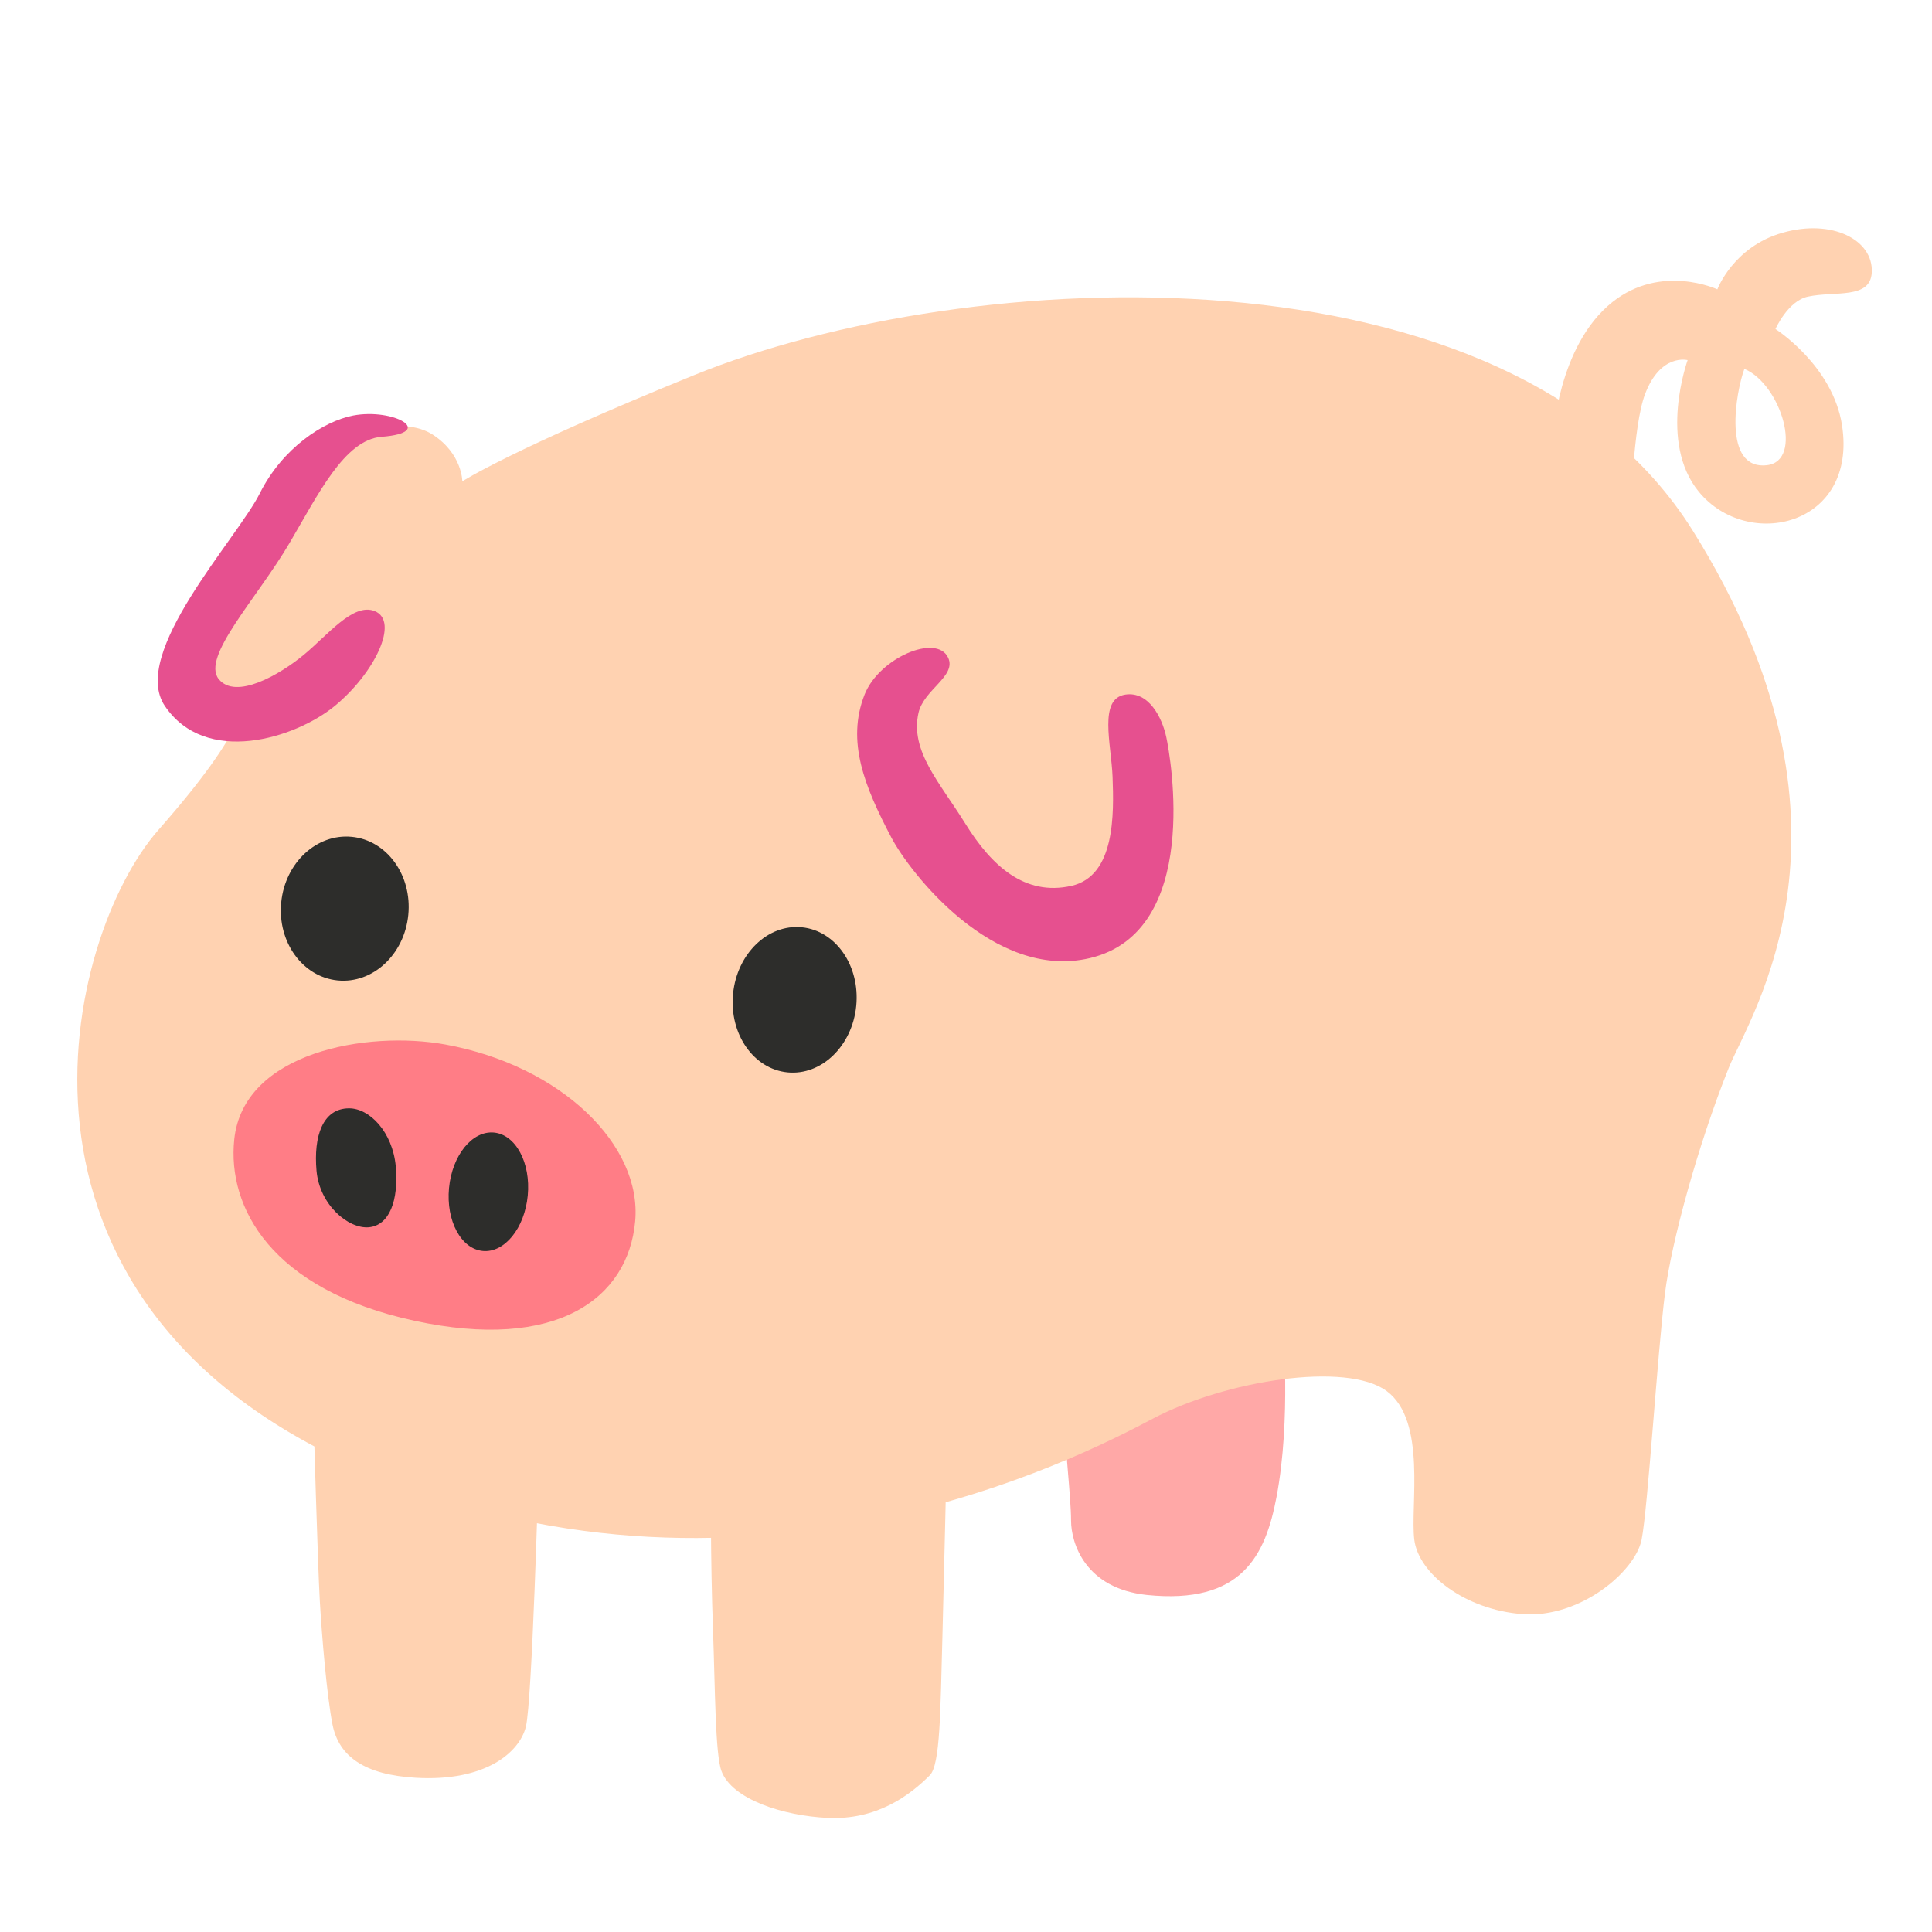
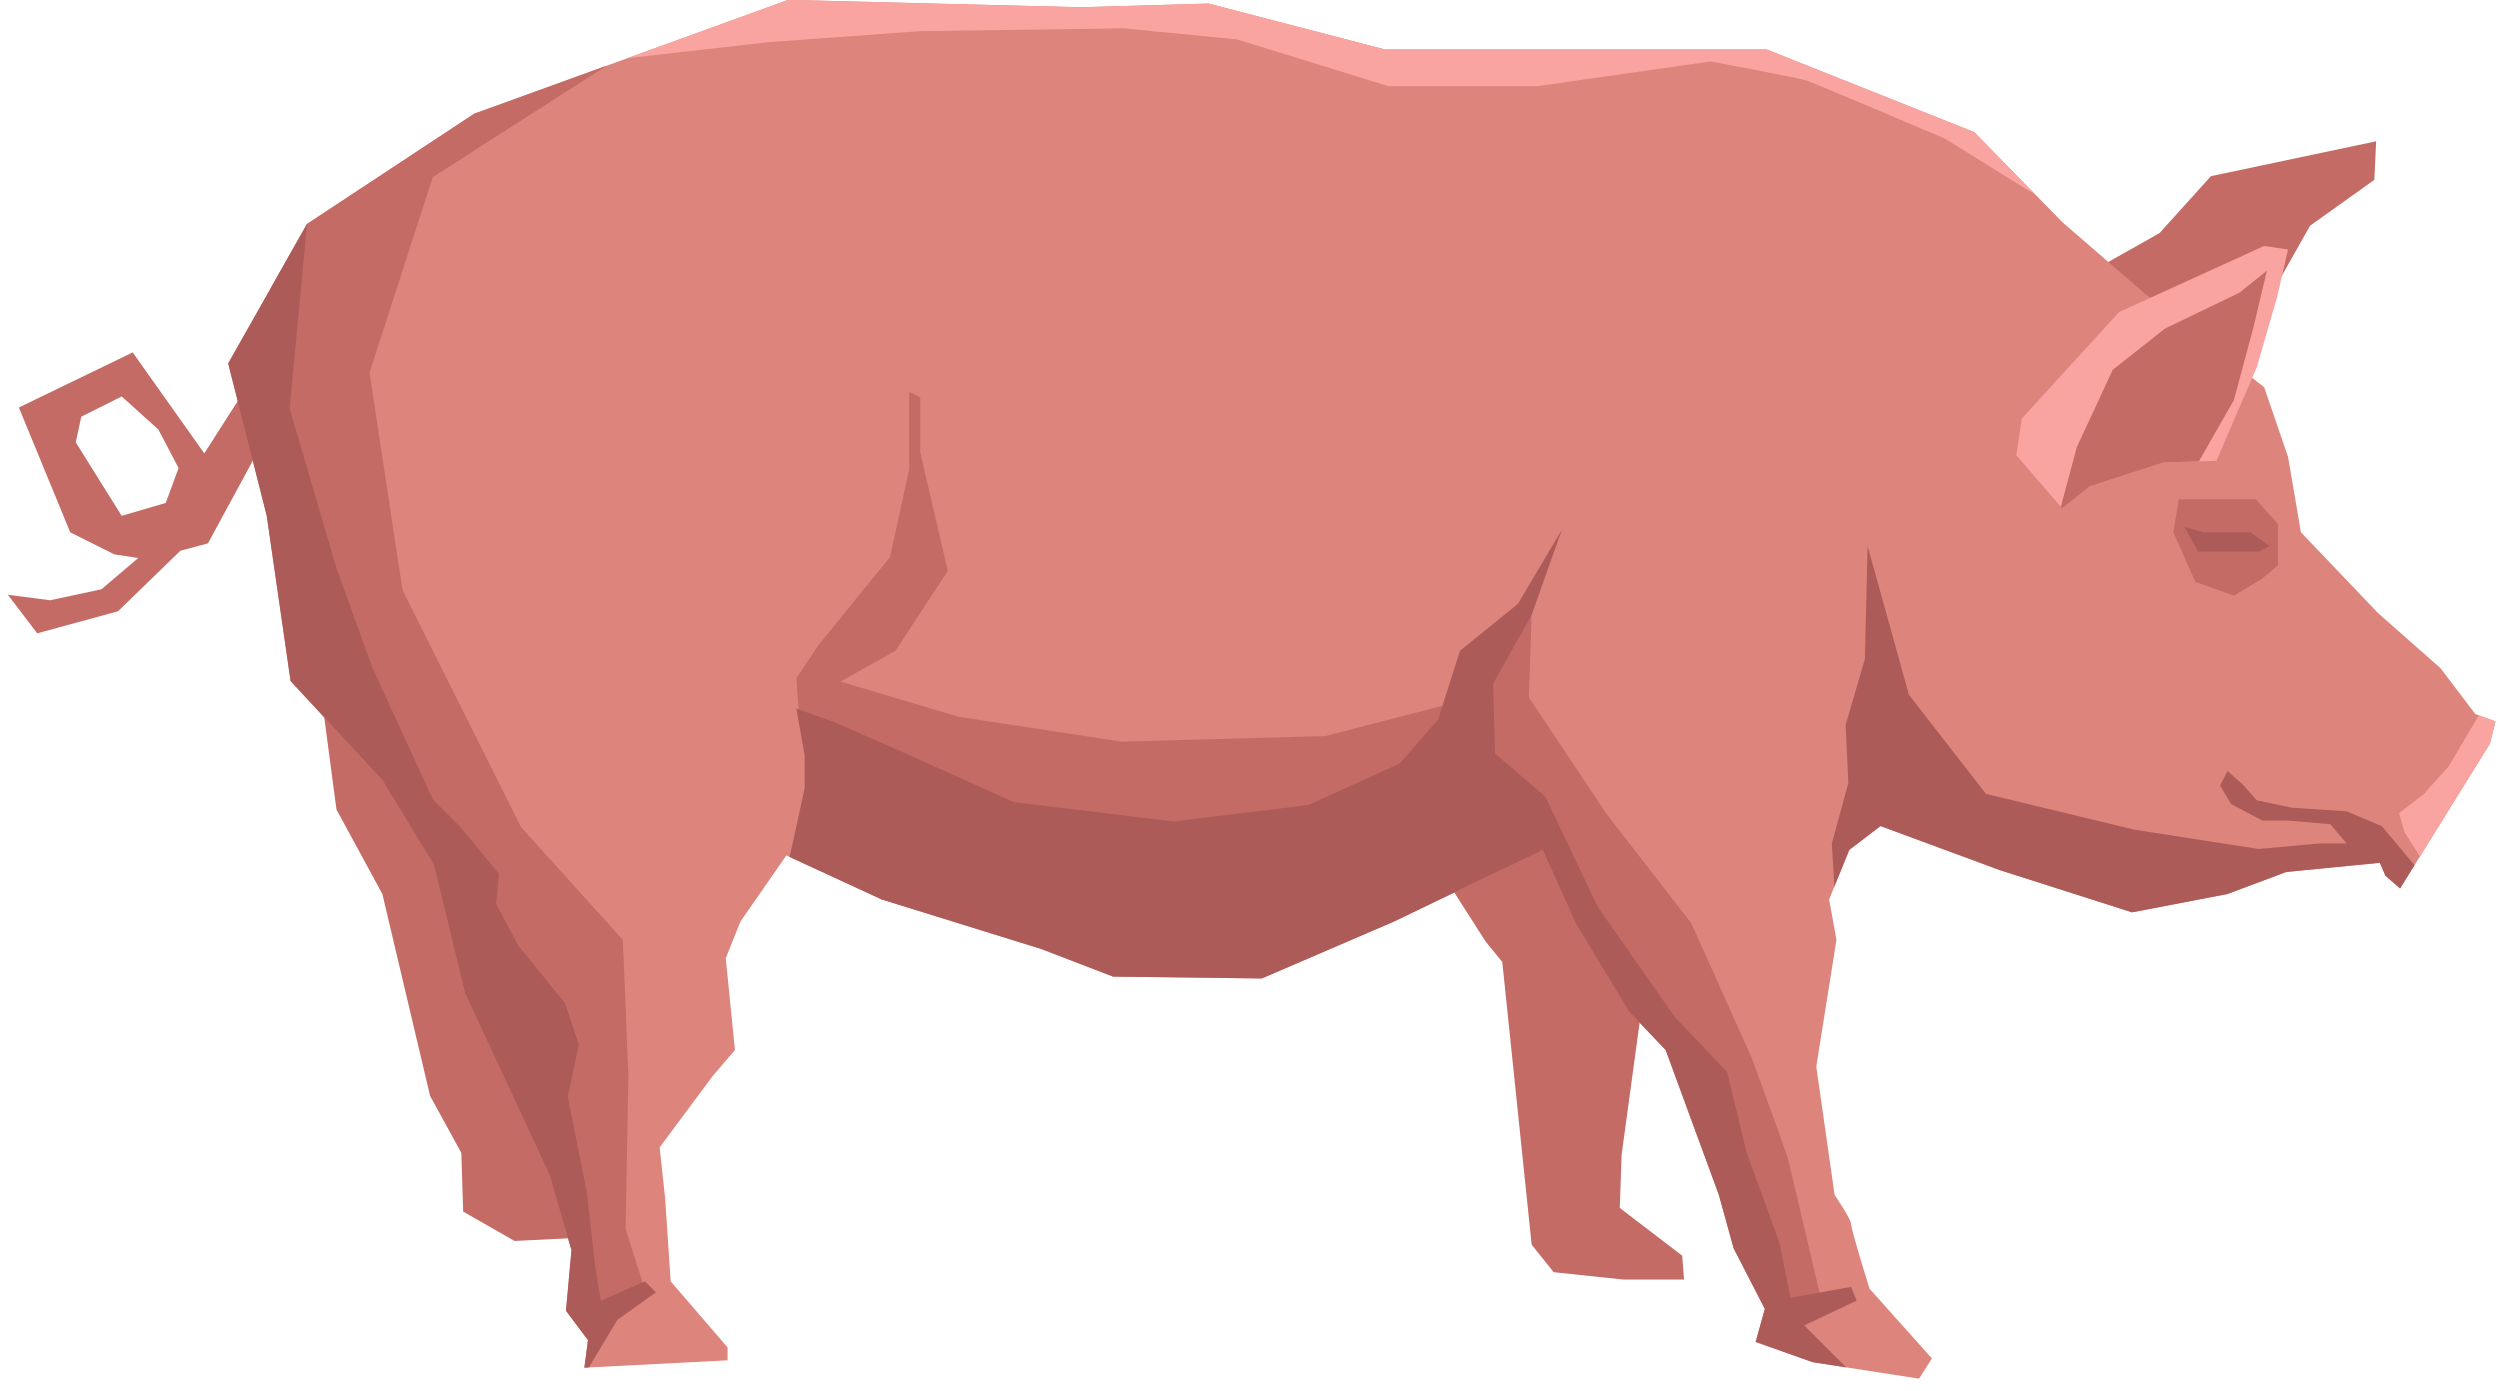
- <svg xmlns="http://www.w3.org/2000/svg" width="800px" height="800px" viewBox="0 0 128 128" aria-hidden="true" role="img" class="iconify iconify--noto" preserveAspectRatio="xMidYMid meet">
-   <path d="M70.52 93.98c0 1.5.44 5.26.44 6.76s.94 4.5 5.02 4.93c6.31.65 7.86-2.64 8.59-6.48c.99-5.21.41-11.4.41-11.4l-14.46 6.19z" fill="#ffa8a7" />
-   <path d="M119.79 19.65c1.78-.38 4.13.19 4.22-1.6c.11-2.16-2.63-3.57-5.91-2.63c-3.27.93-4.32 3.75-4.32 3.75s-3.71-1.73-6.95.84c-3.66 2.91-3.94 9.01-3.94 9.01l5.16 4.97s.13-5.76.94-7.88c1.03-2.72 2.82-2.25 2.82-2.25s-1.97 5.44.75 8.73c3.26 3.94 10.51 2.25 9.48-4.41c-.61-3.96-4.41-6.38-4.41-6.38s.82-1.87 2.16-2.15zm-2.72 11.17c-2.99.34-2.06-4.88-1.5-6.38c2.44 1.03 3.94 6.09 1.5 6.38z" fill="#ffd2b1" />
-   <path d="M45.97 24.86c18.19-7.4 54.05-9.08 66.17 10.28c12.25 19.57 3.8 32.1 2.39 35.62c-2.02 5.05-3.8 11.54-4.22 14.92c-.5 3.97-1.13 14.22-1.55 16.33c-.42 2.11-4.08 5.21-7.88 4.93c-3.8-.28-6.9-2.67-7.18-4.93c-.28-2.25.84-7.88-1.83-9.85c-2.67-1.97-10.7-.7-15.49 1.83s-27.4 14.32-52.65 3.24C-1.61 86.1 4.3 62.02 10.5 54.98s5.49-8.45 5.49-8.45s-6.19 1.55-3.8-3.38s8.59-13.09 9.71-13.8c1.13-.7 4.79-1.83 6.76-.56c1.97 1.27 1.97 3.1 1.97 3.1s3.24-2.11 15.34-7.03z" fill="#ffd2b1" />
-   <path d="M20.77 93.84s.28 9.85.42 12.25s.47 6.29.84 8.17c.42 2.11 2.12 3.32 5.49 3.52c4.65.28 6.9-1.69 7.32-3.38c.42-1.69.84-16.89.84-16.89l-14.91-3.67z" fill="#ffd2b1" />
-   <path d="M47.1 98.2s-.04 4.93.14 9.85c.14 3.8.14 8.17.56 9.29c.7 1.87 4.08 2.96 7.04 3.1c3.24.15 5.42-1.48 6.76-2.82c.7-.7.7-4.22.84-9.29c.08-2.96.28-11.68.28-11.68L47.1 98.2z" fill="#ffd2b1" />
-   <path d="M62.82 43.58c-.75-1.63-4.58 0-5.54 2.44c-1.22 3.1 0 6.1 1.78 9.48c1.22 2.31 6.76 9.48 13.14 7.98c7.42-1.75 5.35-13.33 5.07-14.64c-.28-1.31-1.17-3.06-2.72-2.82c-1.78.28-.93 3.24-.84 5.44c.09 2.44.19 6.57-2.72 7.23c-3.11.7-5.31-1.34-7.04-4.13c-1.69-2.72-3.66-4.79-3.1-7.32c.35-1.56 2.53-2.44 1.97-3.66z" fill="#e6508f" />
-   <path d="M24.81 40.48c-1.42-.55-3.1 1.6-4.69 2.91s-4.5 3-5.63 1.6c-1.17-1.47 2.52-5.32 4.69-9.01c1.88-3.19 3.64-6.85 6.1-7.04c3.66-.28.81-1.92-1.88-1.41c-1.97.38-4.69 2.16-6.19 5.16S8.57 43.3 10.92 46.77c2.7 4 8.63 2.16 11.26 0c2.63-2.16 4.32-5.63 2.63-6.29z" fill="#e6508f" />
-   <path d="M29.5 69.2c-5.16-.94-13.38.5-13.98 6.29c-.47 4.5 2.44 9.95 11.92 12.01c9.48 2.06 14.17-1.5 14.64-6.57c.47-5.06-4.88-10.32-12.58-11.73z" fill="#ff7d86" />
-   <path d="M26.22 77.27c.2 2.27-.42 3.91-1.78 4.04c-1.36.12-3.27-1.48-3.47-3.75c-.2-2.27.4-4.13 2.16-4.13c1.36 0 2.88 1.57 3.09 3.84z" fill="#2d2d2b" />
-   <ellipse transform="rotate(-84.601 32.352 78.955)" cx="32.35" cy="78.96" rx="3.94" ry="2.62" fill="#2d2d2b" />
-   <ellipse transform="rotate(-84.347 52.655 66.237)" cx="52.65" cy="66.23" rx="4.83" ry="4.1" fill="#2d2d2b" />
-   <ellipse transform="rotate(-84.347 22.846 60.194)" cx="22.84" cy="60.19" rx="4.78" ry="4.23" fill="#2d2d2b" />
+ <svg xmlns="http://www.w3.org/2000/svg" width="133" height="74" viewBox="0 0 133 74" fill="none">
+   <path d="M17.021 36.425L17.9 43.066L20.341 47.56L22.881 58.303L24.542 61.331L24.64 64.457L27.374 66.019L31.28 65.825L25.812 53.127L22.1 39.258L17.021 36.425Z" fill="#C46B66" />
+   <path d="M76.796 46.584L79.042 50.1L79.921 51.174L81.484 66.216L82.656 67.681L86.367 68.072H89.591L89.493 66.802L86.172 64.262L86.27 61.43L87.735 50.686L82.852 41.114L76.796 46.584Z" fill="#C46B66" />
+   <path d="M111.078 14.548L114.888 12.399L117.622 9.371L126.412 7.516L126.315 9.567L122.896 12.008L117.329 21.873L111.078 14.548Z" fill="#C46B66" />
+   <path d="M105.024 7.027L109.712 11.813L114.107 15.622L120.455 20.603L121.726 24.314L122.409 28.318L126.512 32.616L129.833 35.546L131.688 37.988L132.762 38.379L132.469 39.551L127.683 47.267L126.903 46.583L126.61 45.899L121.629 46.387L118.503 47.559L113.425 48.536L106.392 46.289L100.043 43.945L98.383 45.215L97.309 47.852L97.7 50.001L96.626 56.74L97.603 63.577C97.603 63.577 98.482 64.847 98.482 65.14C98.482 65.433 99.459 68.559 99.459 68.559L102.78 72.27L102.095 73.345L96.431 72.466L93.403 71.391L93.891 69.633L92.231 66.41L91.45 63.577L88.617 55.861L86.664 53.81L83.832 49.122L82.074 45.215L74.162 49.025L67.131 52.052L59.219 51.954L55.409 50.489L46.912 47.852L41.834 45.508L39.392 49.025L38.611 50.978L39.099 55.862L37.927 57.23L35.094 61.039L35.387 63.774L35.68 68.169L38.708 71.685V72.369L31.09 72.76L31.284 71.295L30.112 69.732L30.405 66.509L29.234 62.505L24.741 52.835L23.081 45.998L20.346 41.505L15.462 36.231L14.192 27.44L12.141 19.333L16.341 11.91L25.23 6.05L41.931 -0.006L57.461 0.385L64.298 0.189L73.674 2.631H93.985L105.024 7.027Z" fill="#DD857C" />
+   <path d="M111.176 25.878L109.711 27.05L107.269 24.217L107.562 22.264L112.738 16.599L120.454 13.083L121.724 13.278L121.138 15.818L120.064 19.529L117.915 24.51L115.083 24.608L111.176 25.878Z" fill="#F9A4A0" />
+   <path d="M13.115 20.604L10.868 24.12L7.059 18.748L1.003 21.679L3.737 28.32L6.082 29.492L7.352 29.687L5.398 31.348L2.664 31.934L0.417 31.641L1.979 33.692L6.277 32.52L9.598 29.297L11.063 28.906L14.189 23.144L13.115 20.604ZM8.817 26.757L6.473 27.441L4.031 23.534L4.324 22.167L6.473 21.092L8.426 22.85L9.501 24.901L8.817 26.757Z" fill="#C46B66" />
+   <path d="M124.85 43.164L121.919 42.968L120.063 42.578L119.281 41.7L118.501 41.016L118.109 41.797L118.695 42.775L120.356 43.653H121.724L123.97 43.847L124.85 44.873H123.384L120.16 45.166L113.568 44.142L105.656 42.236L101.555 36.962L99.357 29.05L99.211 35.057L98.186 38.574L98.332 41.651L97.453 44.873L97.587 47.164L98.381 45.215L100.041 43.946L106.39 46.291L113.423 48.536L118.501 47.56L121.627 46.389L126.608 45.9L126.901 46.584L127.682 47.267L128.453 46.026L126.705 43.946L124.85 43.164Z" fill="#AD5B59" />
+   <path d="M43.978 36.669L47.641 34.618L50.424 30.37L48.959 24.07V21.14L48.373 20.847V24.949L47.348 29.637L43.538 34.325L42.366 36.084L43.978 36.669Z" fill="#C46B66" />
+   <path d="M130.27 40.772L128.951 42.237L127.633 43.262L127.926 44.288L128.738 45.565L132.468 39.551L132.761 38.38L131.874 38.057L130.27 40.772Z" fill="#F9A4A0" />
+   <path d="M121.187 30.076L120.308 30.809L118.842 31.689L116.792 30.956L115.62 28.319L115.913 26.561H117.963H120.014L121.187 27.88V30.076Z" fill="#C46B66" />
+   <path d="M119.135 15.573L115.18 17.478L112.396 19.675L110.491 23.777L109.635 26.961L109.711 27.05L111.176 25.878L115.083 24.608L116.981 24.543L118.842 21.287L119.867 17.478L120.601 14.401L119.135 15.573Z" fill="#C46B66" />
+   <path d="M44.124 36.084L51.011 38.135L59.654 39.453L70.497 39.16L78.994 36.962L78.261 42.676C78.261 42.676 64.197 47.218 63.757 47.218C63.317 47.218 52.037 46.632 51.598 46.339C51.159 46.046 43.686 41.065 43.686 41.065L42.514 38.135L42.368 36.084H44.124Z" fill="#C46B66" />
+   <path d="M81.483 32.714L81.337 37.109L85.439 43.262L89.981 49.123L93.204 56.302L95.108 61.576L96.867 69.047L95.255 70.073L94.083 66.996L91.152 60.11L90.127 56.009L87.49 52.932L84.561 48.683L82.948 45.167L80.605 42.53L77.088 40.919L77.967 35.644L81.483 32.714Z" fill="#C46B66" />
+   <path d="M32.278 3.494L25.226 6.051L16.337 11.911L14.448 15.251L14.677 21.58L16.288 30.517L20.244 38.574L22.295 43.116L24.639 48.097L28.155 54.251L29.913 61.283L30.939 66.703L31.085 69.78L34.309 68.608L33.283 65.385L33.43 57.18L33.137 50.002L27.716 43.995L21.416 31.396L19.658 19.821L23.028 9.42L32.278 3.494Z" fill="#C46B66" />
+   <path d="M16.337 11.911L12.138 19.334L14.189 27.441L15.458 36.231L20.342 41.505L23.077 45.998L24.737 52.835L29.23 62.504L30.401 66.509L30.108 69.732L31.28 71.295L31.086 72.759L31.327 72.747L32.844 70.22L34.895 68.754L34.309 68.169L31.964 69.194L31.671 67.436L31.231 63.481L30.206 58.353L30.792 55.569L30.06 53.371L27.569 50.294L26.397 48.097L26.543 46.486L24.493 43.995L23.028 42.53L19.805 35.498L17.899 30.223L15.409 21.726L16.337 11.911Z" fill="#AD5B59" />
+   <path d="M77.674 34.617L76.502 38.281L74.451 40.626L69.617 42.822L62.438 43.702L53.94 42.675L48.08 40.04L44.417 38.428L42.366 37.694L42.806 40.185V41.944L42.008 45.592L46.908 47.853L55.405 50.49L59.215 51.956L67.127 52.053L74.158 49.026L81.868 45.313L81.483 44.288L79.579 41.505L79.433 36.377L81.483 32.714L83.095 28.172L80.751 32.127L77.674 34.617Z" fill="#AD5B59" />
+   <path d="M96.428 72.467L98.22 72.745L95.987 70.513L98.771 69.194L98.479 68.461L95.255 69.047L94.669 66.117L92.911 61.283L91.885 57.034L89.102 54.104L85 48.244L82.216 42.383L79.14 39.747L80.08 46.175L82.07 45.216L83.828 49.123L86.66 53.812L88.613 55.862L91.446 63.579L92.228 66.411L93.888 69.634L93.399 71.392L96.428 72.467Z" fill="#AD5B59" />
+   <path d="M120.747 29.051L119.721 28.319H117.23L116.206 28.026L116.938 29.344H118.988H120.16L120.747 29.051Z" fill="#AD5B59" />
+   <path d="M108.243 10.314L105.023 7.027L93.985 2.632H73.67L64.294 0.19L57.457 0.386L41.927 -0.005L33.387 3.092L40.902 2.241L48.96 1.655L59.801 1.509L65.809 2.095L73.866 4.585H81.778L91.007 3.267C91.007 3.267 95.696 4.146 96.135 4.292C96.574 4.438 103.46 7.369 103.46 7.369L107.709 10.006L108.243 10.314Z" fill="#F9A4A0" />
</svg>
